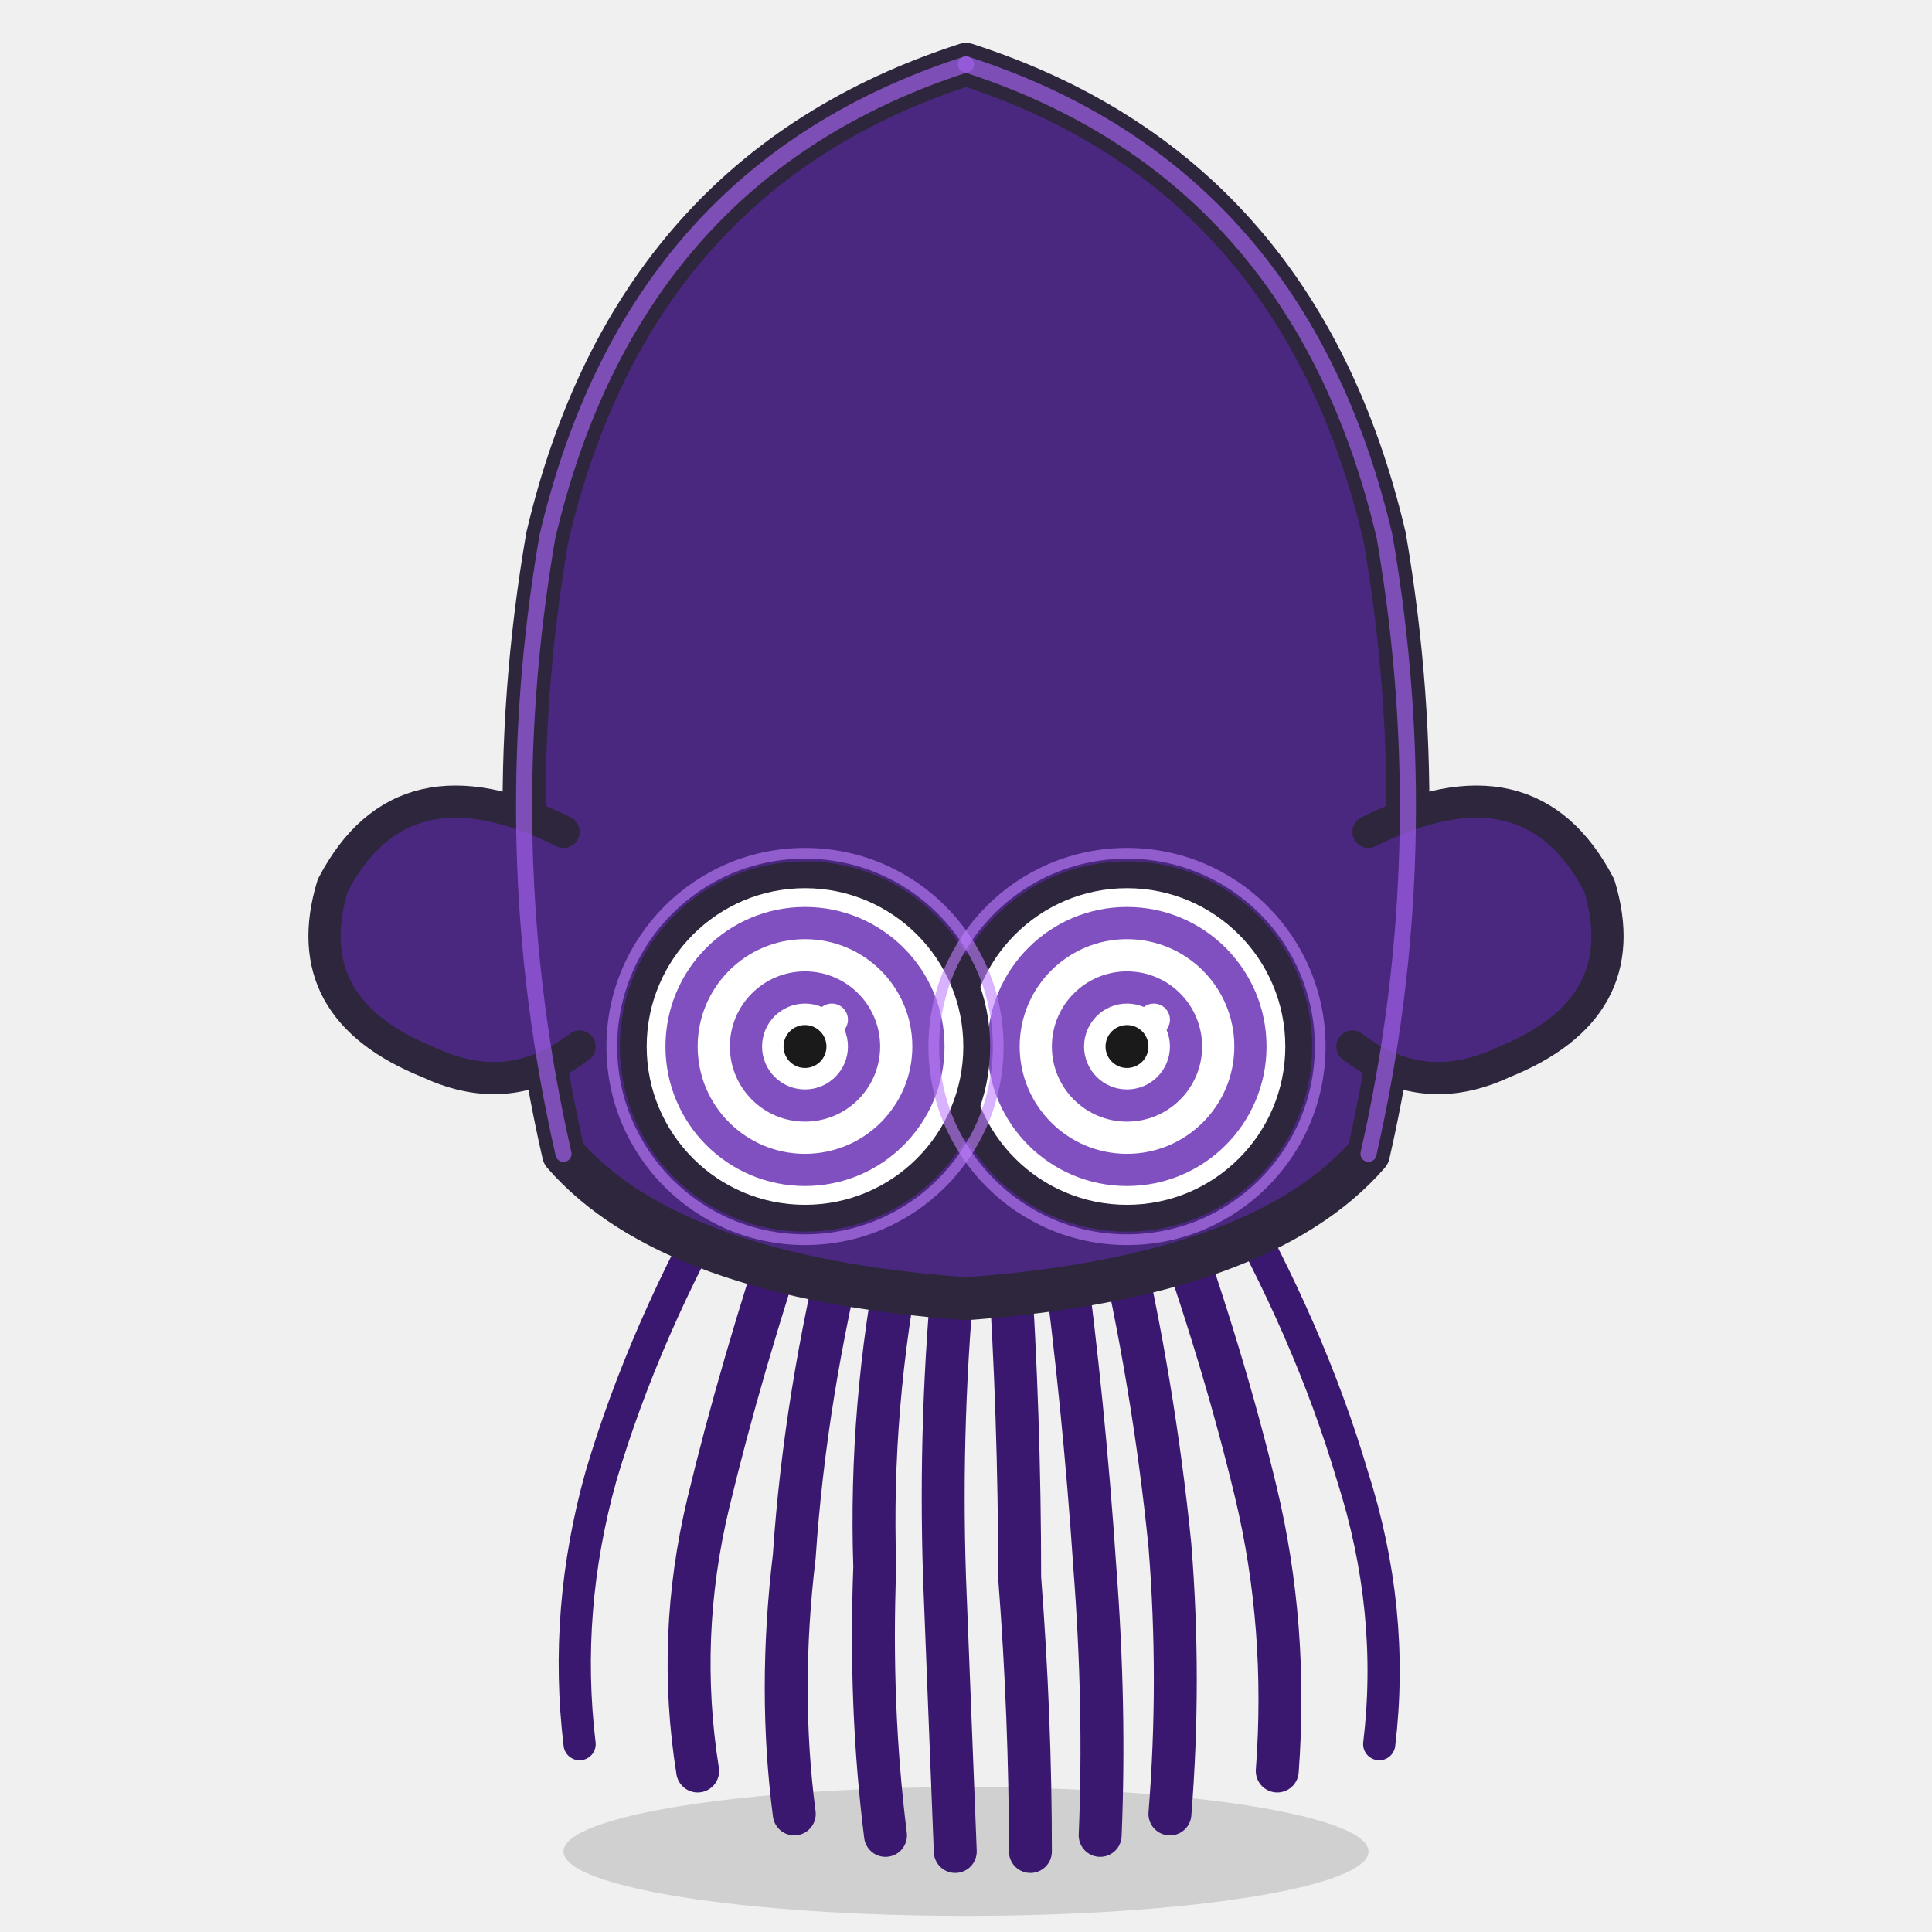
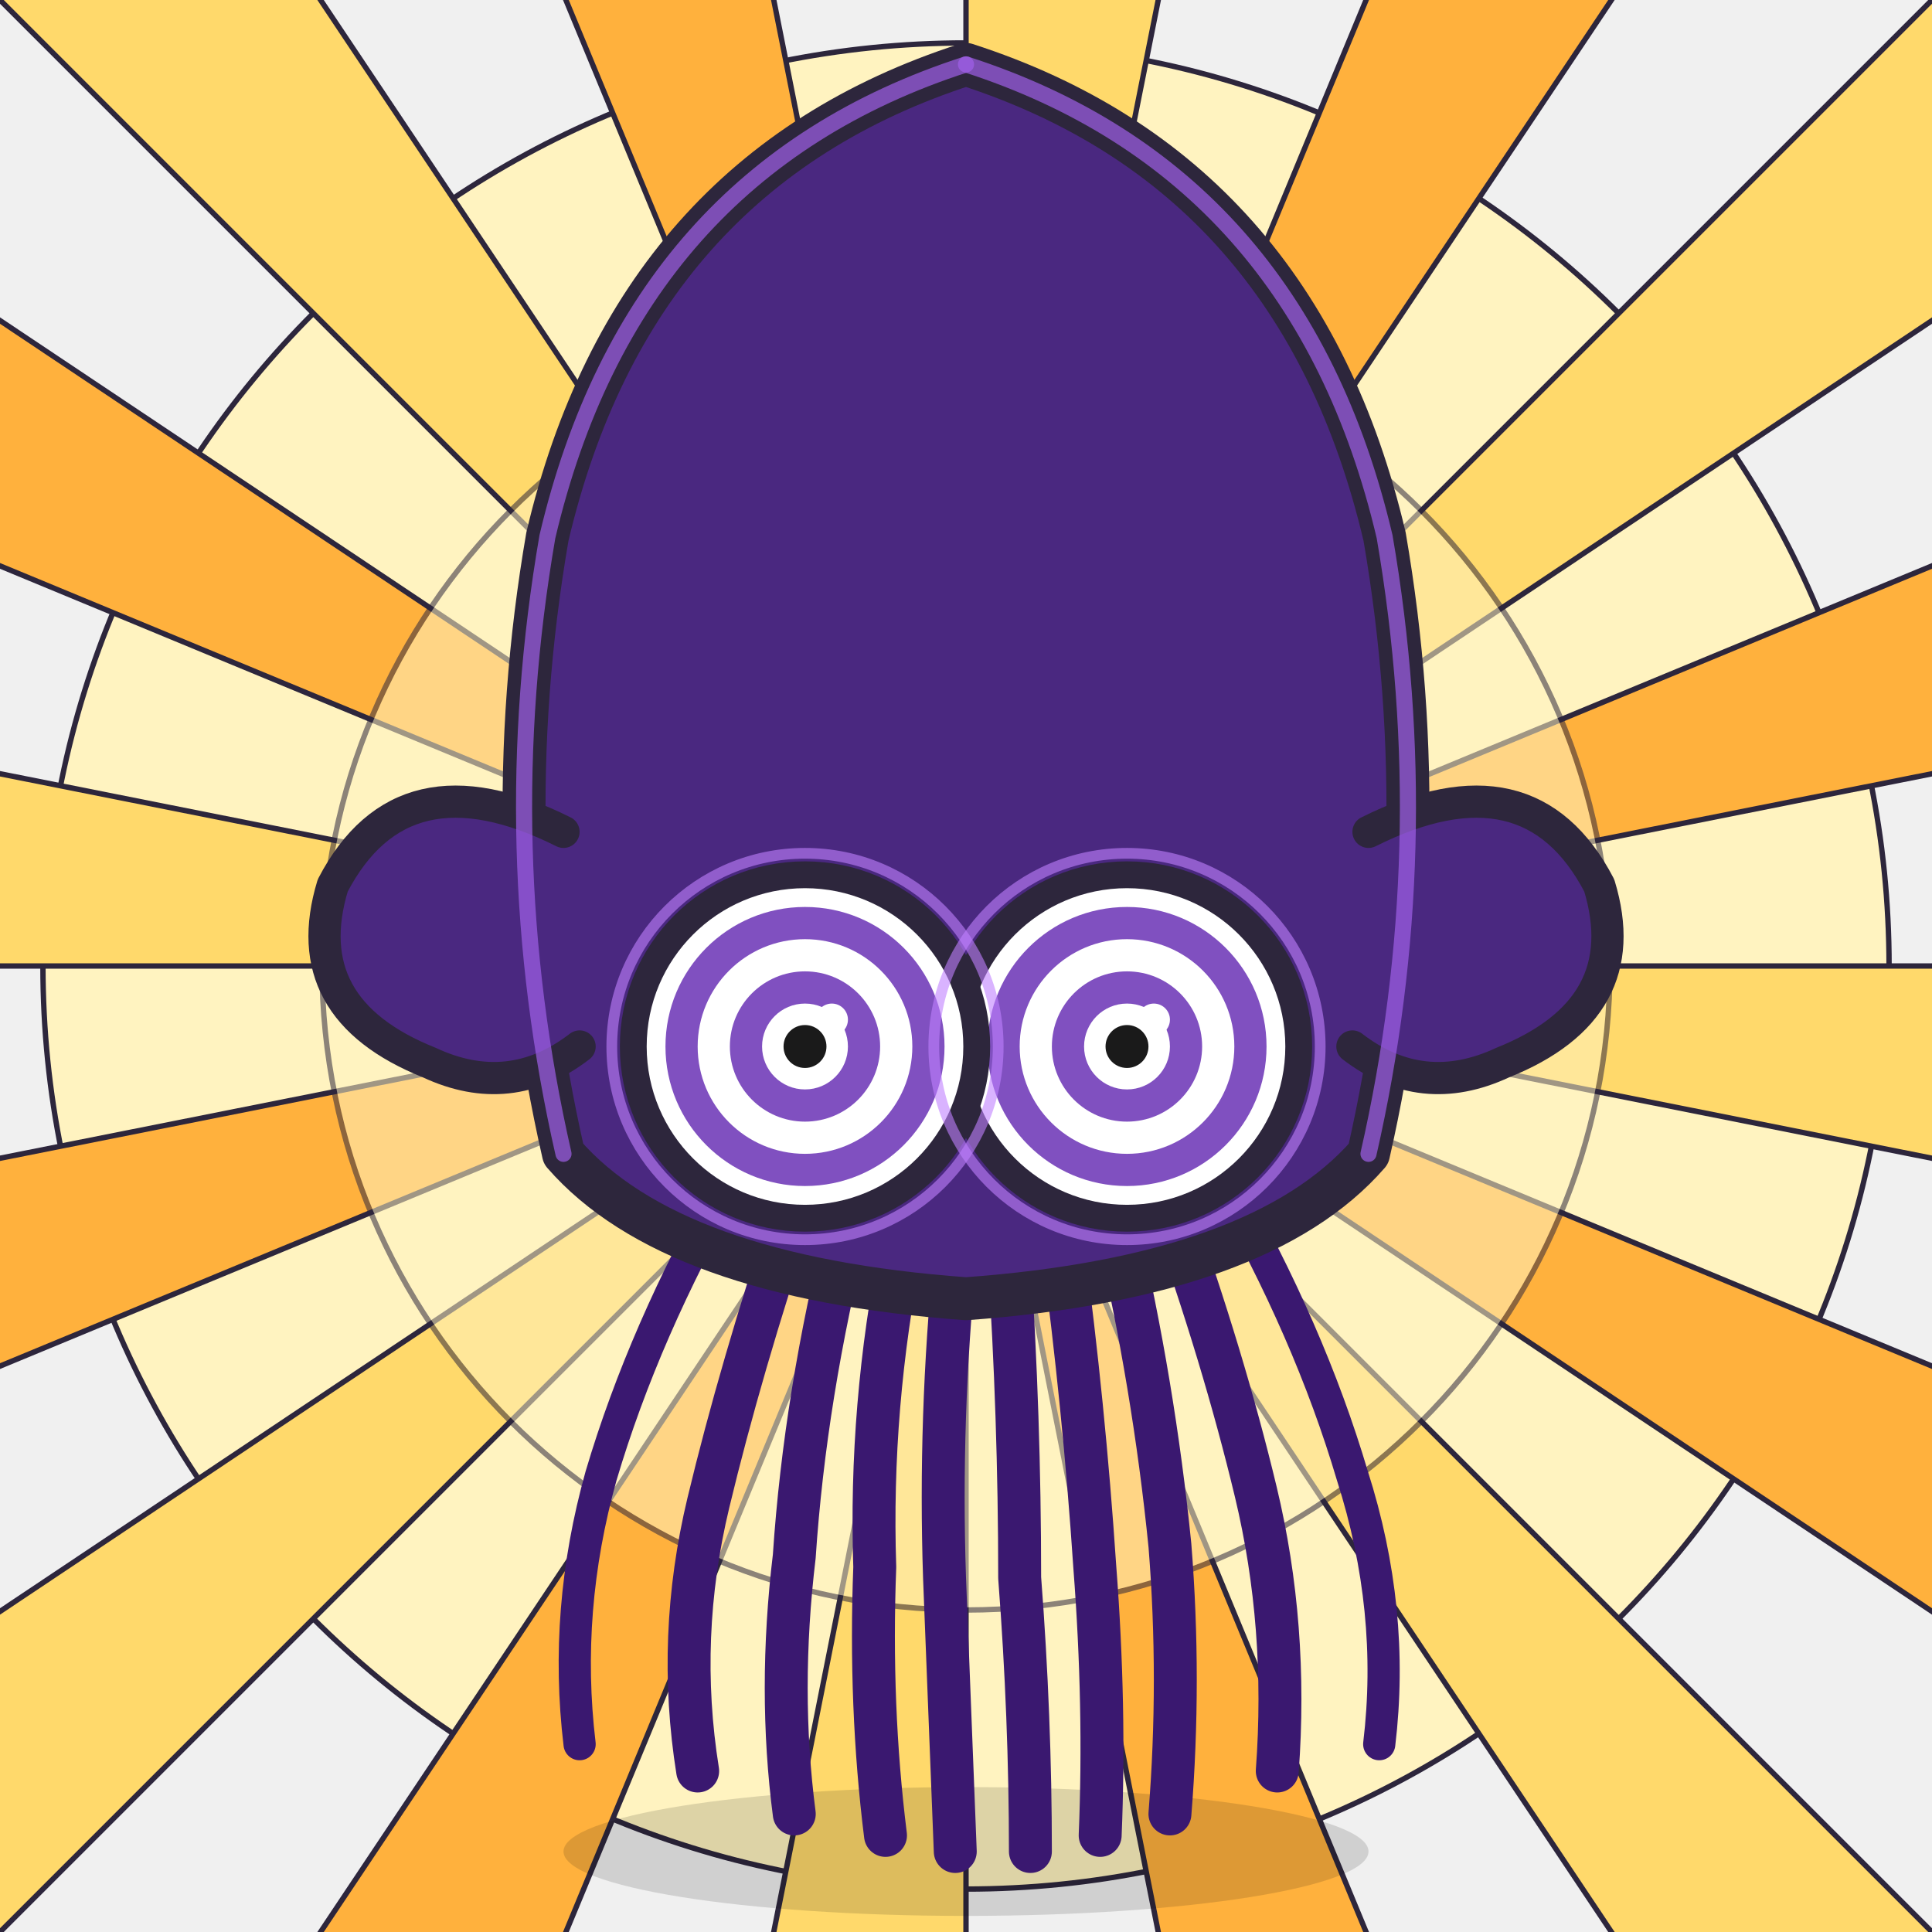
<svg xmlns="http://www.w3.org/2000/svg" viewBox="0 0 360 360" stroke="#2d263c" stroke-linejoin="round" stroke-linecap="round">
+   <g id="mega-burst">
+     <circle cx="180" cy="180" r="172" fill="#fff3c0" />
+     <polygon points="180,180 450.0,180.0 444.8,232.7" fill="#ffd96b" />
+     <polygon points="180,180 429.4,283.3 404.5,330.0" fill="#ffb13d" />
+     <polygon points="180,180 370.9,370.9 330.0,404.5" fill="#ffd96b" />
+     <polygon points="180,180 283.3,429.4 232.7,444.8" fill="#ffb13d" />
+     <polygon points="180,180 180.0,450.0 127.3,444.8" fill="#ffd96b" />
+     <polygon points="180,180 76.7,429.4 30.0,404.5" fill="#ffb13d" />
+     <polygon points="180,180 -10.9,370.9 -44.5,330.0" fill="#ffd96b" />
+     <polygon points="180,180 -69.4,283.3 -84.8,232.7" fill="#ffb13d" />
+     <polygon points="180,180 -90.0,180.0 -84.8,127.3" fill="#ffd96b" />
+     <polygon points="180,180 -69.4,76.7 -44.5,30.0" fill="#ffb13d" />
+     <polygon points="180,180 -10.9,-10.9 30.0,-44.5" fill="#ffd96b" />
+     <polygon points="180,180 76.7,-69.4 127.3,-84.8" fill="#ffb13d" />
+     <polygon points="180,180 180.0,-90.0 232.7,-84.8" fill="#ffd96b" />
+     <polygon points="180,180 283.3,-69.4 330.0,-44.5" fill="#ffb13d" />
+     <polygon points="180,180 370.9,-10.9 404.5,30.0" fill="#ffd96b" />
+     <polygon points="180,180 429.4,76.7 444.8,127.3" fill="#ffb13d" />
+     <circle cx="180" cy="180" r="120" fill="#fff3c0" opacity="0.55" />
+   </g>
  <ellipse cx="180" cy="345" rx="75" ry="12" fill="#00000022" stroke="none" />
  <path d="M148,225 Q138,255 132,280 Q126,305 130,330" fill="none" stroke="#3a1870" stroke-width="8" stroke-linecap="round" />
  <path d="M158,228 Q150,260 148,290 Q145,315 148,338" fill="none" stroke="#3a1870" stroke-width="8" stroke-linecap="round" />
  <path d="M168,232 Q162,262 163,292 Q162,318 165,342" fill="none" stroke="#3a1870" stroke-width="8" stroke-linecap="round" />
  <path d="M178,234 Q175,264 176,294 Q177,320 178,345" fill="none" stroke="#3a1870" stroke-width="8" stroke-linecap="round" />
  <path d="M188,234 Q190,264 190,294 Q192,320 192,345" fill="none" stroke="#3a1870" stroke-width="8" stroke-linecap="round" />
  <path d="M198,232 Q202,262 204,292 Q206,318 205,342" fill="none" stroke="#3a1870" stroke-width="8" stroke-linecap="round" />
  <path d="M208,228 Q215,258 218,288 Q220,313 218,338" fill="none" stroke="#3a1870" stroke-width="8" stroke-linecap="round" />
  <path d="M218,225 Q228,253 234,278 Q240,303 238,330" fill="none" stroke="#3a1870" stroke-width="8" stroke-linecap="round" />
  <path d="M136,220 Q120,248 112,275 Q105,300 108,325" fill="none" stroke="#3a1870" stroke-width="6" stroke-linecap="round" />
  <path d="M228,220 Q244,248 252,275 Q260,300 257,325" fill="none" stroke="#3a1870" stroke-width="6" stroke-linecap="round" />
  <path d="M115,210 Q105,155 115,100 Q130,40 180,20 Q230,40 245,100 Q255,155 245,210 Q225,230 180,235 Q135,230 115,210 Z" fill="#8050c0" stroke="#2d263c" stroke-width="7" />
  <path d="M105,215 Q92,158 102,100 Q118,32 180,12 Q242,32 258,100 Q268,158 255,215 Q235,238 180,242 Q125,238 105,215 Z" fill="#4a2880" stroke="#2d263c" stroke-width="8" />
  <path d="M105,155 Q75,140 62,165 Q55,188 80,198 Q95,205 108,195" fill="#4a2880" stroke="#2d263c" stroke-width="6" />
  <path d="M255,155 Q285,140 298,165 Q305,188 280,198 Q265,205 252,195" fill="#4a2880" stroke="#2d263c" stroke-width="6" />
  <path d="M180,12 Q242,32 258,100 Q268,158 255,215" fill="none" stroke="#a060e8" stroke-width="3" opacity="0.7" />
  <path d="M180,12 Q118,32 102,100 Q92,158 105,215" fill="none" stroke="#a060e8" stroke-width="3" opacity="0.7" />
  <circle cx="210" cy="195" r="32" fill="white" stroke="#2d263c" stroke-width="5" />
  <circle cx="210" cy="195" r="26" fill="#8050c0" stroke="none" />
  <circle cx="210" cy="195" r="20" fill="white" stroke="none" />
  <circle cx="210" cy="195" r="14" fill="#8050c0" stroke="none" />
  <circle cx="210" cy="195" r="8" fill="white" stroke="none" />
  <circle cx="210" cy="195" r="4" fill="#1a1a1a" stroke="none" />
  <circle cx="215" cy="190" r="3" fill="white" stroke="none" />
  <circle cx="150" cy="195" r="32" fill="white" stroke="#2d263c" stroke-width="5" />
  <circle cx="150" cy="195" r="26" fill="#8050c0" stroke="none" />
  <circle cx="150" cy="195" r="20" fill="white" stroke="none" />
  <circle cx="150" cy="195" r="14" fill="#8050c0" stroke="none" />
  <circle cx="150" cy="195" r="8" fill="white" stroke="none" />
  <circle cx="150" cy="195" r="4" fill="#1a1a1a" stroke="none" />
  <circle cx="155" cy="190" r="3" fill="white" stroke="none" />
  <circle cx="210" cy="195" r="36" fill="none" stroke="#c080ff" stroke-width="2" opacity="0.6" />
  <circle cx="150" cy="195" r="36" fill="none" stroke="#c080ff" stroke-width="2" opacity="0.6" />
</svg>
